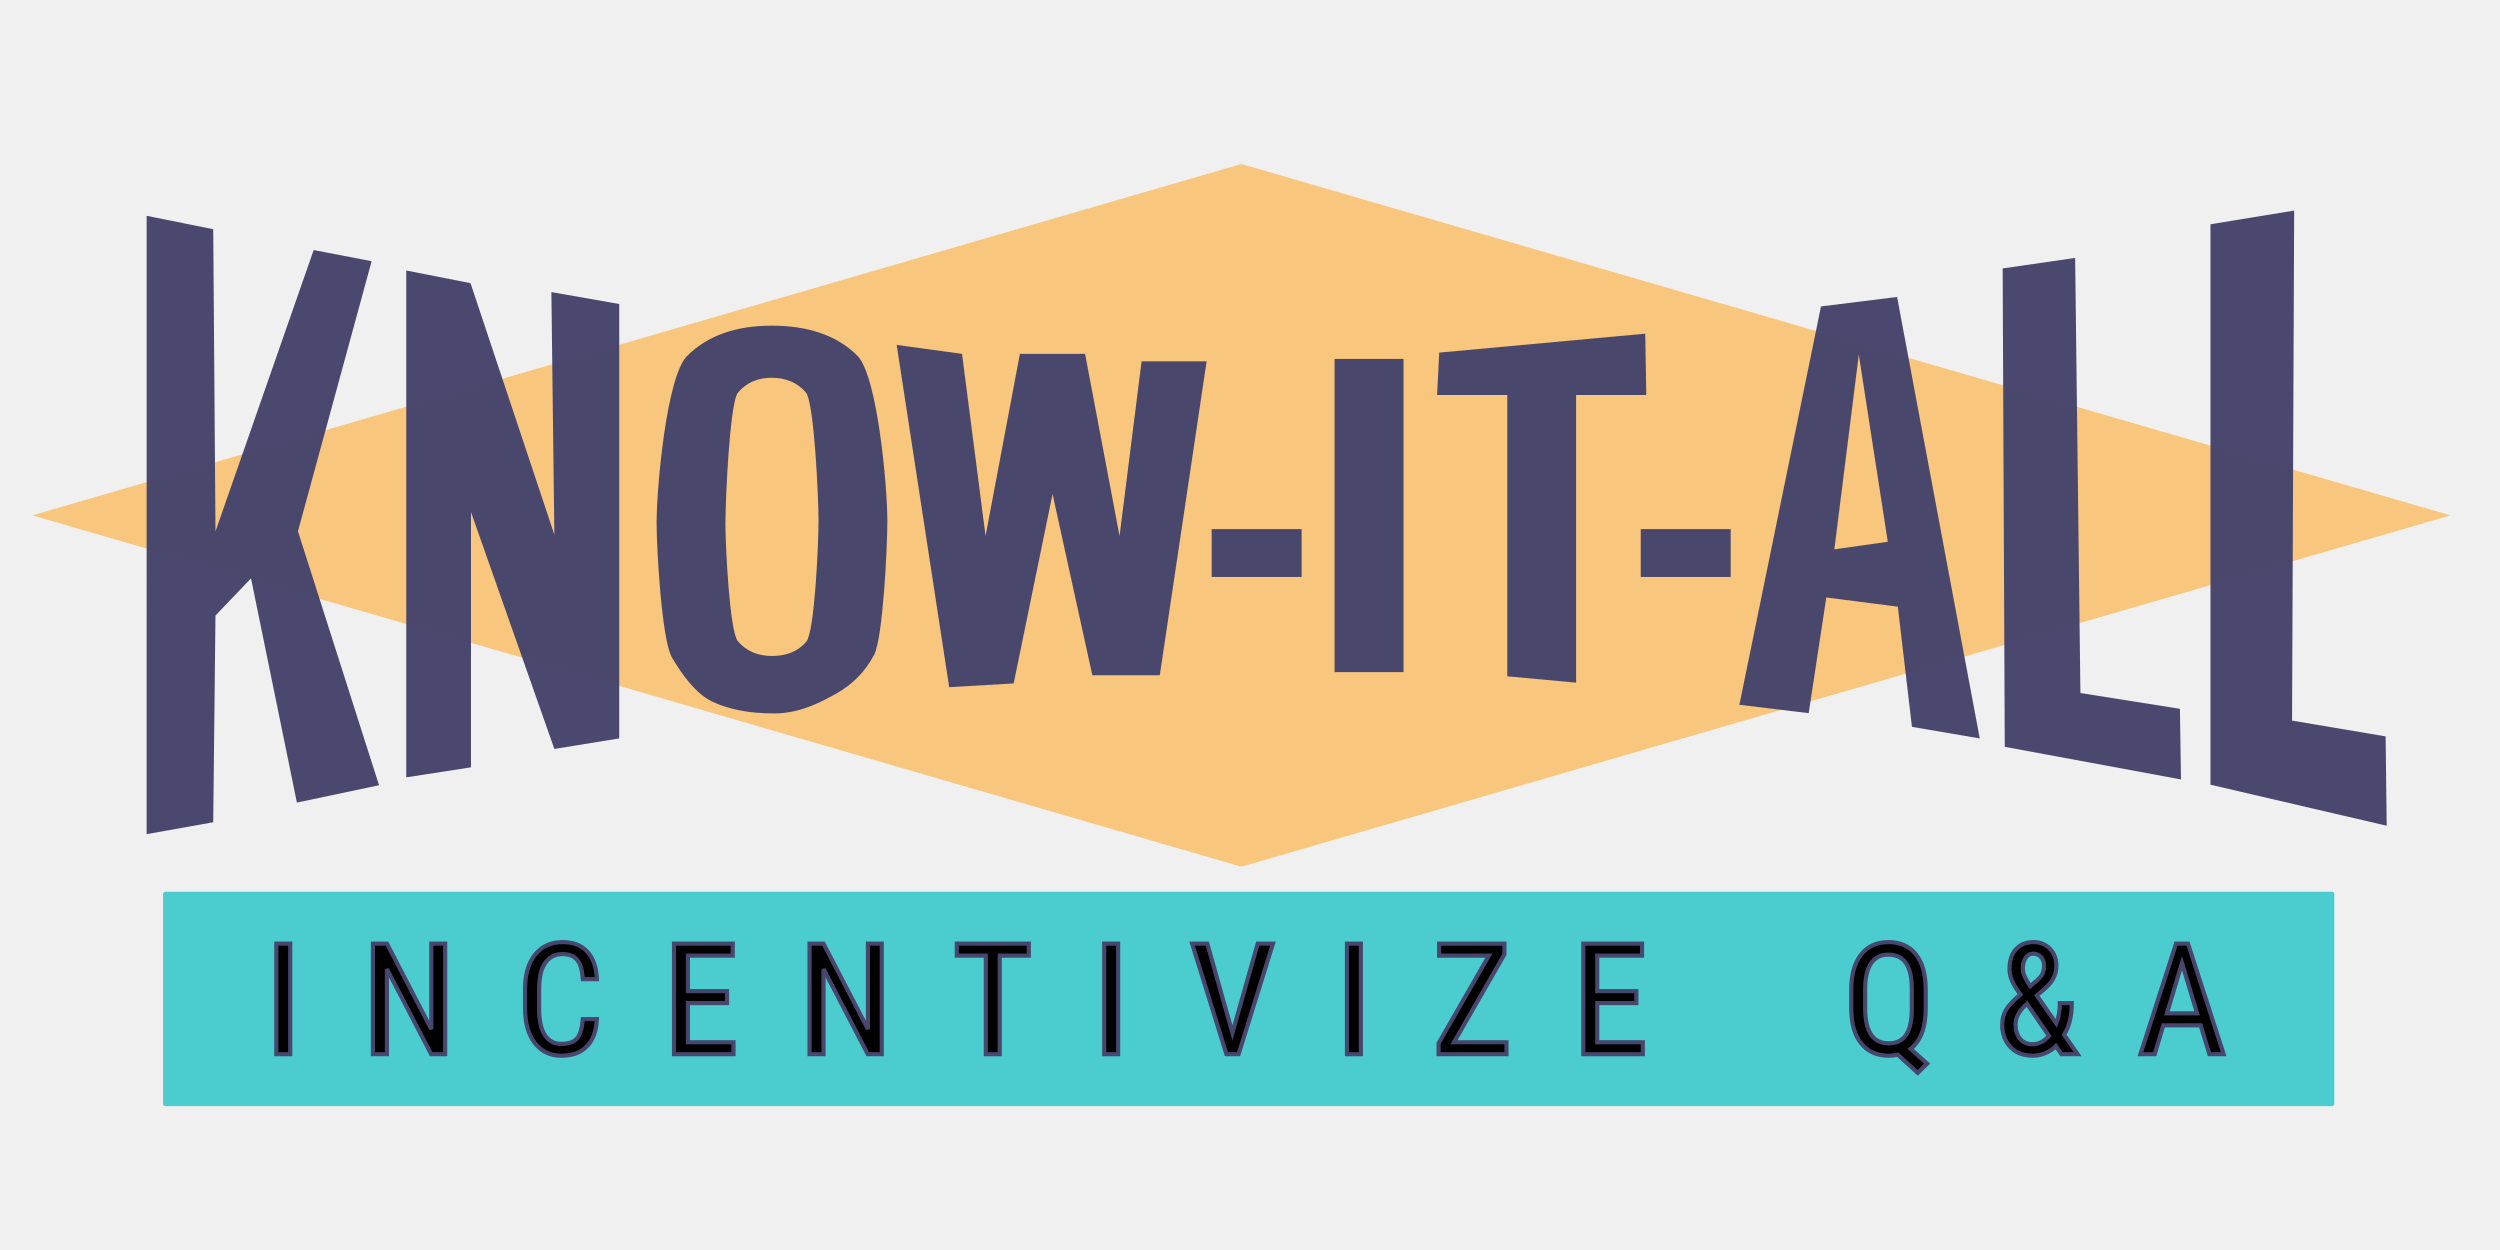
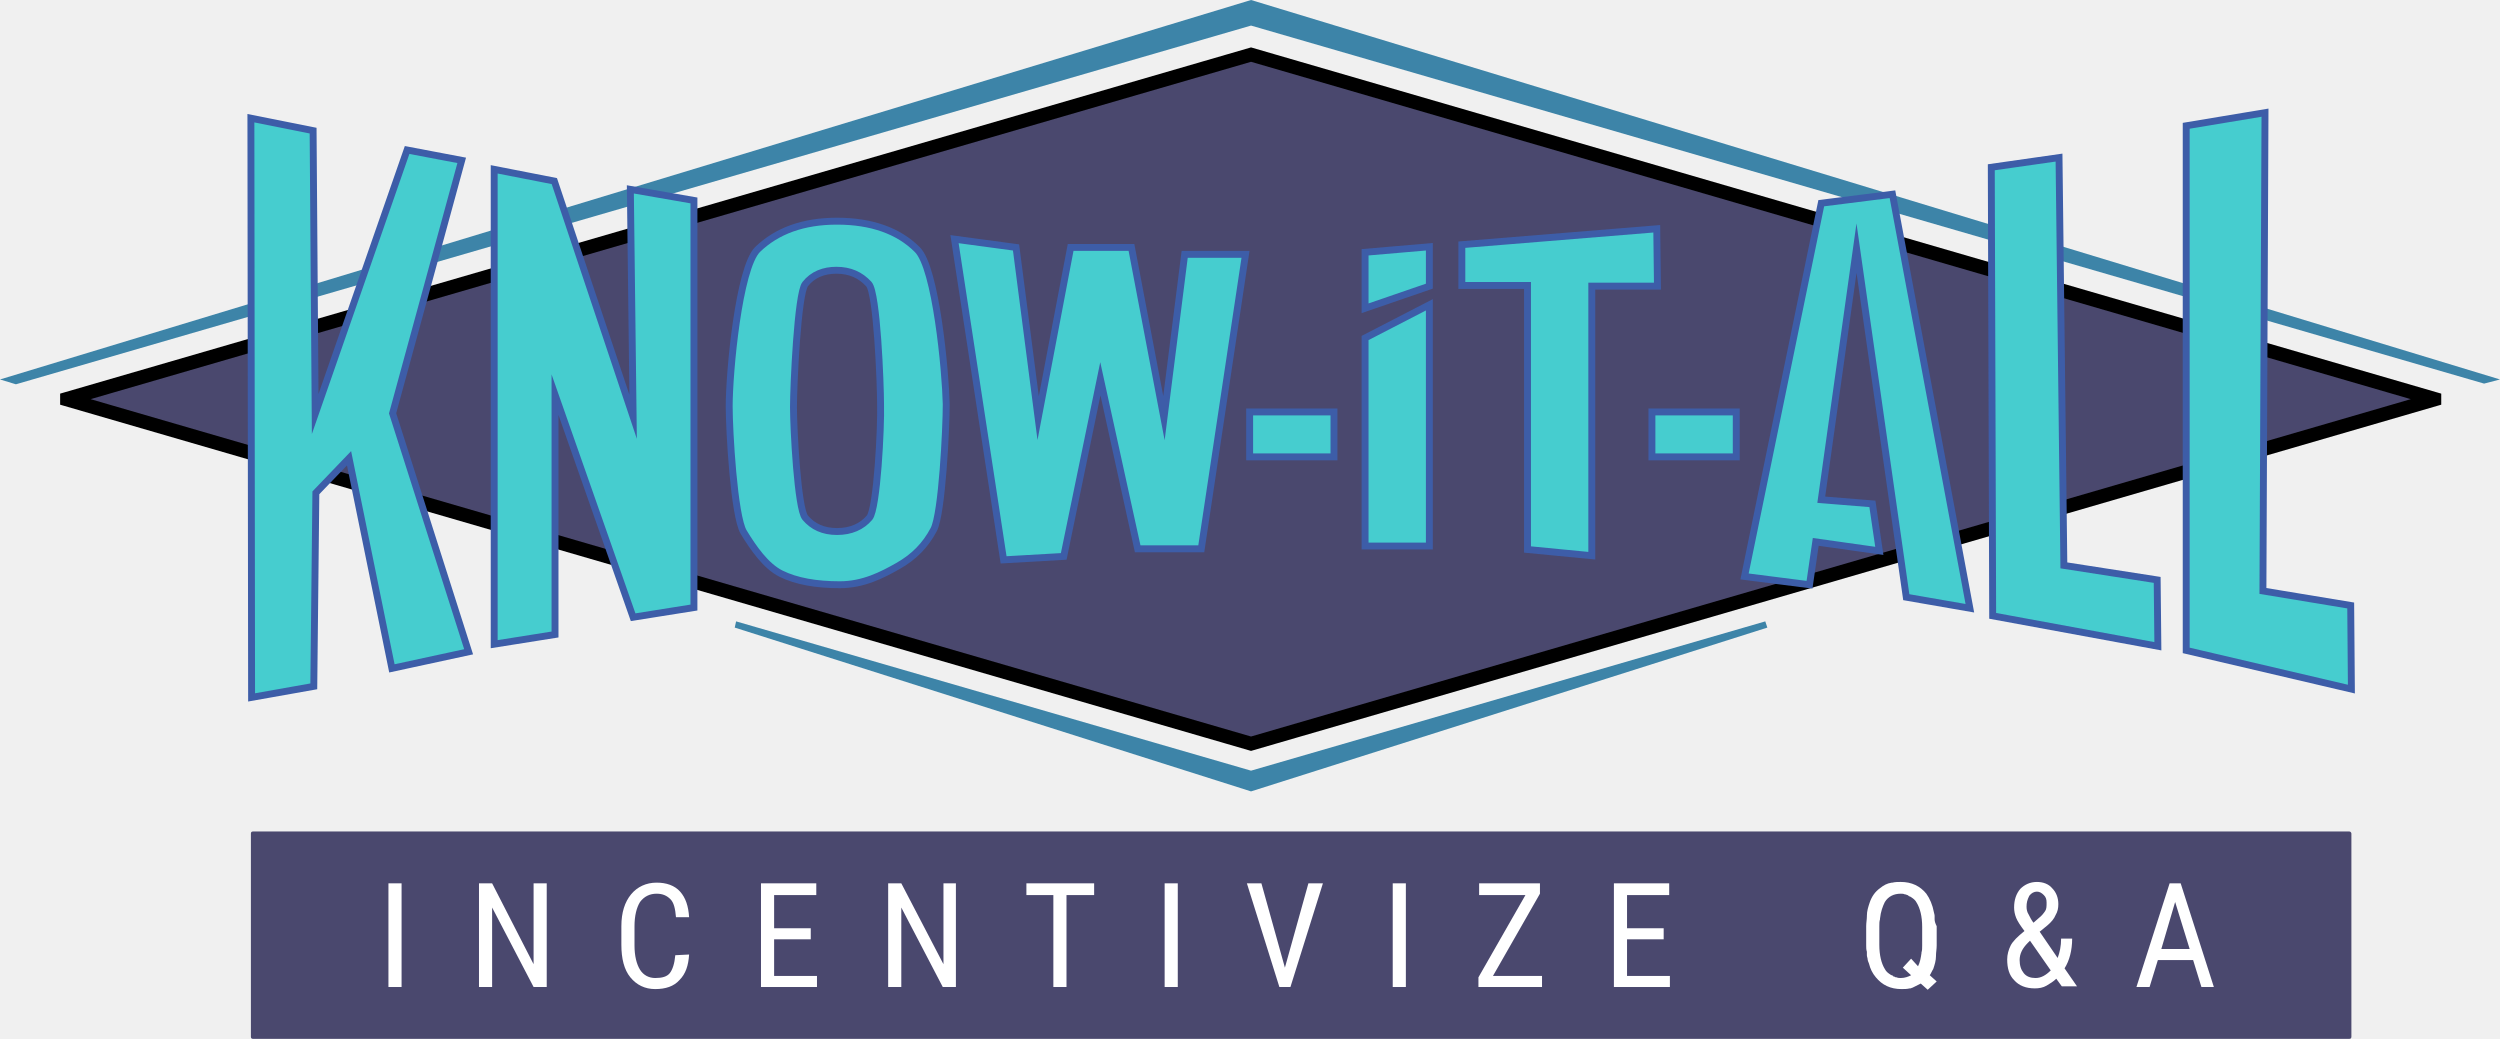
- <svg xmlns="http://www.w3.org/2000/svg" id="svg2353" version="1.1" viewBox="0 0 79.375 39.688" height="150" width="300">
-   <defs id="defs2347">
-     <filter id="filter4657-5" style="color-interpolation-filters:sRGB">
-       <feFlood id="feFlood4647-6" result="flood" flood-color="rgb(0,0,0)" flood-opacity="0.498" />
-       <feComposite id="feComposite4649-5" result="composite1" operator="in" in2="SourceGraphic" in="flood" />
-       <feGaussianBlur id="feGaussianBlur4651-42" result="blur" stdDeviation="3" in="composite1" />
-       <feOffset id="feOffset4653-2" result="offset" dy="6" dx="6" />
-       <feComposite id="feComposite4655-1" result="composite2" operator="over" in2="offset" in="SourceGraphic" />
-     </filter>
-   </defs>
-   <g transform="translate(0,-257.3125)" id="layer1">
-     <rect transform="matrix(0.9602726,0.2790635,-0.9602726,0.2790635,0,0)" ry="0.037" y="449.837" x="490.88" height="39.974" width="39.974" id="rect6070-1-72" style="display:inline;opacity:1;fill:#fabc60;fill-opacity:0.804;fill-rule:nonzero;stroke:none;stroke-width:1.419;stroke-linecap:butt;stroke-linejoin:round;stroke-miterlimit:4;stroke-dasharray:none;stroke-dashoffset:0;stroke-opacity:1" />
-     <g id="flowRoot3713-41" style="font-style:normal;font-weight:normal;font-size:18.667px;line-height:1.25;font-family:sans-serif;letter-spacing:0px;word-spacing:0px;display:inline;fill:#abedd8;fill-opacity:0;stroke:none;filter:url(#filter4657-5)" transform="matrix(0.2645833,0,0,0.2645833,-49.05678,218.2982)" aria-label="KNOW-IT-ALL">
-       <path id="path3916-65" style="font-style:normal;font-variant:normal;font-weight:normal;font-stretch:normal;font-size:37.333px;font-family:'Arial Black';-inkscape-font-specification:'Arial Black, Normal';font-variant-ligatures:normal;font-variant-caps:normal;font-variant-numeric:normal;font-feature-settings:normal;text-align:center;writing-mode:lr-tb;text-anchor:middle;fill:#abedd8;fill-opacity:0" d="m 201.008,200.067 7.99,1.607 0.268,36.264 11.784,-33.764 6.956,1.339 -8.842,32.406 9.73,30.477 -9.856,2.083 -5.507,-26.91 -4.266,4.466 -0.268,24.803 -7.99,1.429 z" />
-       <path id="path3918-7" style="font-style:normal;font-variant:normal;font-weight:normal;font-stretch:normal;font-size:37.333px;font-family:'Arial Black';-inkscape-font-specification:'Arial Black, Normal';font-variant-ligatures:normal;font-variant-caps:normal;font-variant-numeric:normal;font-feature-settings:normal;text-align:center;writing-mode:lr-tb;text-anchor:middle;fill:#abedd8;fill-opacity:0" d="m 232.161,206.63 7.711,1.518 10.062,30.189 -0.357,-29.117 8.141,1.429 v 52.129 l -7.784,1.263 -10.008,-28.438 V 266.25 l -7.766,1.2 z" />
-       <path id="path3920-85" style="font-style:normal;font-variant:normal;font-weight:normal;font-stretch:normal;font-size:37.333px;font-family:'Arial Black';-inkscape-font-specification:'Arial Black, Normal';font-variant-ligatures:normal;font-variant-caps:normal;font-variant-numeric:normal;font-feature-settings:normal;text-align:center;writing-mode:lr-tb;text-anchor:middle;fill:#abedd8;fill-opacity:0" d="m 262.203,236.933 c 0,-4.363 1.215,-17.609 3.646,-20.039 2.431,-2.431 5.815,-3.646 10.154,-3.646 4.448,0 7.875,1.197 10.281,3.591 2.406,2.382 3.609,15.573 3.609,19.875 0,3.123 -0.529,14.021 -1.586,16.026 -1.045,1.993 -2.564,3.549 -4.557,4.667 -1.981,1.106 -4.454,2.373 -7.419,2.373 -3.014,0 -5.511,-0.48 -7.492,-1.44 -1.969,-0.96 -3.567,-3.193 -4.794,-5.272 -1.227,-2.078 -1.841,-13.013 -1.841,-16.136 z m 8.258,0.036 c 0,2.698 0.498,12.97 1.495,14.149 1.009,1.179 2.376,1.768 4.102,1.768 1.774,0 3.148,-0.577 4.12,-1.732 0.972,-1.155 1.458,-11.56 1.458,-14.55 0,-2.516 -0.51,-14.2 -1.531,-15.354 -1.009,-1.167 -2.382,-1.75 -4.12,-1.75 -1.665,0 -3.002,0.589 -4.01,1.768 -1.009,1.179 -1.513,12.978 -1.513,15.701 z" />
-       <path id="path3922-9" style="font-style:normal;font-variant:normal;font-weight:normal;font-stretch:normal;font-size:37.333px;font-family:'Arial Black';-inkscape-font-specification:'Arial Black, Normal';font-variant-ligatures:normal;font-variant-caps:normal;font-variant-numeric:normal;font-feature-settings:normal;text-align:center;writing-mode:lr-tb;text-anchor:middle;fill:#abedd8;fill-opacity:0" d="m 291.014,215.561 7.839,1.071 2.826,21.851 4.12,-21.851 h 7.82 l 4.138,21.851 2.647,-20.958 h 7.802 l -5.62,37.675 h -8.094 l -4.774,-21.749 -4.667,22.731 -7.737,0.446 z" />
-       <path id="path3924-27" style="font-style:normal;font-variant:normal;font-weight:normal;font-stretch:normal;font-size:37.333px;font-family:'Arial Black';-inkscape-font-specification:'Arial Black, Normal';font-variant-ligatures:normal;font-variant-caps:normal;font-variant-numeric:normal;font-feature-settings:normal;text-align:center;writing-mode:lr-tb;text-anchor:middle;fill:#abedd8;fill-opacity:0" d="m 328.812,237.662 h 10.792 v 5.742 H 328.812 Z" />
-       <path id="path3926-3" style="font-style:normal;font-variant:normal;font-weight:normal;font-stretch:normal;font-size:37.333px;font-family:'Arial Black';-inkscape-font-specification:'Arial Black, Normal';font-variant-ligatures:normal;font-variant-caps:normal;font-variant-numeric:normal;font-feature-settings:normal;text-align:center;writing-mode:lr-tb;text-anchor:middle;fill:#abedd8;fill-opacity:0" d="m 343.56,217.24 h 8.276 v 37.583 h -8.276 z" />
-       <path id="path3928-6" style="font-style:normal;font-variant:normal;font-weight:normal;font-stretch:normal;font-size:37.333px;font-family:'Arial Black';-inkscape-font-specification:'Arial Black, Normal';font-variant-ligatures:normal;font-variant-caps:normal;font-variant-numeric:normal;font-feature-settings:normal;text-align:center;writing-mode:lr-tb;text-anchor:middle;fill:#abedd8;fill-opacity:0" d="m 356.117,216.482 24.723,-2.273 0.126,7.357 h -8.422 v 34.52 l -8.258,-0.758 v -33.762 h -8.422 z" />
-       <path id="path3930-4" style="font-style:normal;font-variant:normal;font-weight:normal;font-stretch:normal;font-size:37.333px;font-family:'Arial Black';-inkscape-font-specification:'Arial Black, Normal';font-variant-ligatures:normal;font-variant-caps:normal;font-variant-numeric:normal;font-feature-settings:normal;text-align:center;writing-mode:lr-tb;text-anchor:middle;fill:#abedd8;fill-opacity:0" d="m 380.301,237.662 h 10.792 v 5.742 h -10.792 z" />
-       <path id="path3932-79" style="font-style:normal;font-variant:normal;font-weight:normal;font-stretch:normal;font-size:37.333px;font-family:'Arial Black';-inkscape-font-specification:'Arial Black, Normal';font-variant-ligatures:normal;font-variant-caps:normal;font-variant-numeric:normal;font-feature-settings:normal;text-align:center;writing-mode:lr-tb;text-anchor:middle;fill:#abedd8;fill-opacity:0" d="m 411.154,246.971 -8.585,-1.106 -2.115,13.885 -8.314,-1.01 9.792,-47.801 9.131,-1.136 9.918,52.978 -8.136,-1.389 z m -1.207,-7.788 -3.478,-22.453 -2.935,23.357 z" />
-       <path id="path3934-72" style="font-style:normal;font-variant:normal;font-weight:normal;font-stretch:normal;font-size:37.333px;font-family:'Arial Black';-inkscape-font-specification:'Arial Black, Normal';font-variant-ligatures:normal;font-variant-caps:normal;font-variant-numeric:normal;font-feature-settings:normal;text-align:center;writing-mode:lr-tb;text-anchor:middle;fill:#abedd8;fill-opacity:0" d="m 423.732,206.38 8.698,-1.263 0.631,52.216 11.943,1.894 0.126,8.475 -21.146,-3.914 z" />
-       <path id="path3936-21" style="font-style:normal;font-variant:normal;font-weight:normal;font-stretch:normal;font-size:37.333px;font-family:'Arial Black';-inkscape-font-specification:'Arial Black, Normal';font-variant-ligatures:normal;font-variant-caps:normal;font-variant-numeric:normal;font-feature-settings:normal;text-align:center;writing-mode:lr-tb;text-anchor:middle;fill:#abedd8;fill-opacity:0" d="m 448.669,201.077 10.044,-1.641 -0.253,61.206 11.229,1.894 0.126,10.722 -21.146,-4.924 z" />
-     </g>
-     <g id="flowRoot3713-90-2-6-6" style="font-style:normal;font-weight:normal;font-size:18.667px;line-height:1.25;font-family:sans-serif;letter-spacing:0px;word-spacing:0px;display:inline;fill:#48466d;fill-opacity:0.986;stroke:none;stroke-width:0.5;stroke-miterlimit:4;stroke-dasharray:none;stroke-opacity:1" transform="matrix(0.2645833,0,0,0.2645833,-48.52761,211.2306)" aria-label="KNOW-IT-ALL">
-       <path id="path3916-0-5-8-3" style="font-style:normal;font-variant:normal;font-weight:normal;font-stretch:normal;font-size:37.333px;font-family:'Arial Black';-inkscape-font-specification:'Arial Black, Normal';font-variant-ligatures:normal;font-variant-caps:normal;font-variant-numeric:normal;font-feature-settings:normal;text-align:center;writing-mode:lr-tb;text-anchor:middle;fill:#48466d;fill-opacity:0.986;stroke:none;stroke-width:0.5;stroke-miterlimit:4;stroke-dasharray:none;stroke-opacity:1" d="m 201.008,200.067 7.99,1.607 0.268,36.264 11.784,-33.764 6.956,1.339 -8.842,32.406 9.73,30.477 -9.856,2.083 -5.507,-26.91 -4.266,4.466 -0.268,24.803 -7.99,1.429 z" />
-       <path id="path3918-22-91-5-0" style="font-style:normal;font-variant:normal;font-weight:normal;font-stretch:normal;font-size:37.333px;font-family:'Arial Black';-inkscape-font-specification:'Arial Black, Normal';font-variant-ligatures:normal;font-variant-caps:normal;font-variant-numeric:normal;font-feature-settings:normal;text-align:center;writing-mode:lr-tb;text-anchor:middle;fill:#48466d;fill-opacity:0.986;stroke:none;stroke-width:0.5;stroke-miterlimit:4;stroke-dasharray:none;stroke-opacity:1" d="m 232.161,206.63 7.711,1.518 10.062,30.189 -0.357,-29.117 8.141,1.429 v 52.129 l -7.784,1.263 -10.008,-28.438 V 266.25 l -7.766,1.2 z" />
-       <path id="path3920-69-7-2-2" style="font-style:normal;font-variant:normal;font-weight:normal;font-stretch:normal;font-size:37.333px;font-family:'Arial Black';-inkscape-font-specification:'Arial Black, Normal';font-variant-ligatures:normal;font-variant-caps:normal;font-variant-numeric:normal;font-feature-settings:normal;text-align:center;writing-mode:lr-tb;text-anchor:middle;fill:#48466d;fill-opacity:0.986;stroke:none;stroke-width:0.5;stroke-miterlimit:4;stroke-dasharray:none;stroke-opacity:1" d="m 262.203,236.933 c 0,-4.363 1.215,-17.609 3.646,-20.039 2.431,-2.431 5.815,-3.646 10.154,-3.646 4.448,0 7.875,1.197 10.281,3.591 2.406,2.382 3.609,15.573 3.609,19.875 0,3.123 -0.529,14.021 -1.586,16.026 -1.045,1.993 -2.564,3.549 -4.557,4.667 -1.981,1.106 -4.454,2.373 -7.419,2.373 -3.014,0 -5.511,-0.48 -7.492,-1.44 -1.969,-0.96 -3.567,-3.193 -4.794,-5.272 -1.227,-2.078 -1.841,-13.013 -1.841,-16.136 z m 8.258,0.036 c 0,2.698 0.498,12.97 1.495,14.149 1.009,1.179 2.376,1.768 4.102,1.768 1.774,0 3.148,-0.577 4.12,-1.732 0.972,-1.155 1.458,-11.56 1.458,-14.55 0,-2.516 -0.51,-14.2 -1.531,-15.354 -1.009,-1.167 -2.382,-1.75 -4.12,-1.75 -1.665,0 -3.002,0.589 -4.01,1.768 -1.009,1.179 -1.513,12.978 -1.513,15.701 z" />
-       <path id="path3922-0-7-8-1" style="font-style:normal;font-variant:normal;font-weight:normal;font-stretch:normal;font-size:37.333px;font-family:'Arial Black';-inkscape-font-specification:'Arial Black, Normal';font-variant-ligatures:normal;font-variant-caps:normal;font-variant-numeric:normal;font-feature-settings:normal;text-align:center;writing-mode:lr-tb;text-anchor:middle;fill:#48466d;fill-opacity:0.986;stroke:none;stroke-width:0.5;stroke-miterlimit:4;stroke-dasharray:none;stroke-opacity:1" d="m 291.014,215.561 7.839,1.071 2.826,21.851 4.12,-21.851 h 7.82 l 4.138,21.851 2.647,-20.958 h 7.802 l -5.62,37.675 h -8.094 l -4.774,-21.749 -4.667,22.731 -7.737,0.446 z" />
-       <path id="path3924-3-41-3-5" style="font-style:normal;font-variant:normal;font-weight:normal;font-stretch:normal;font-size:37.333px;font-family:'Arial Black';-inkscape-font-specification:'Arial Black, Normal';font-variant-ligatures:normal;font-variant-caps:normal;font-variant-numeric:normal;font-feature-settings:normal;text-align:center;writing-mode:lr-tb;text-anchor:middle;fill:#48466d;fill-opacity:0.986;stroke:none;stroke-width:0.5;stroke-miterlimit:4;stroke-dasharray:none;stroke-opacity:1" d="m 328.812,237.662 h 10.792 v 5.742 H 328.812 Z" />
-       <path id="path3926-55-1-6-6" style="font-style:normal;font-variant:normal;font-weight:normal;font-stretch:normal;font-size:37.333px;font-family:'Arial Black';-inkscape-font-specification:'Arial Black, Normal';font-variant-ligatures:normal;font-variant-caps:normal;font-variant-numeric:normal;font-feature-settings:normal;text-align:center;writing-mode:lr-tb;text-anchor:middle;fill:#48466d;fill-opacity:0.986;stroke:none;stroke-width:0.5;stroke-miterlimit:4;stroke-dasharray:none;stroke-opacity:1" d="m 343.56,217.24 h 8.276 v 37.583 h -8.276 z" />
-       <path id="path3928-8-9-7-5" style="font-style:normal;font-variant:normal;font-weight:normal;font-stretch:normal;font-size:37.333px;font-family:'Arial Black';-inkscape-font-specification:'Arial Black, Normal';font-variant-ligatures:normal;font-variant-caps:normal;font-variant-numeric:normal;font-feature-settings:normal;text-align:center;writing-mode:lr-tb;text-anchor:middle;fill:#48466d;fill-opacity:0.986;stroke:none;stroke-width:0.5;stroke-miterlimit:4;stroke-dasharray:none;stroke-opacity:1" d="m 356.117,216.482 24.723,-2.273 0.126,7.357 h -8.422 v 34.52 l -8.258,-0.758 v -33.762 h -8.422 z" />
-       <path id="path3930-71-1-8-0" style="font-style:normal;font-variant:normal;font-weight:normal;font-stretch:normal;font-size:37.333px;font-family:'Arial Black';-inkscape-font-specification:'Arial Black, Normal';font-variant-ligatures:normal;font-variant-caps:normal;font-variant-numeric:normal;font-feature-settings:normal;text-align:center;writing-mode:lr-tb;text-anchor:middle;fill:#48466d;fill-opacity:0.986;stroke:none;stroke-width:0.5;stroke-miterlimit:4;stroke-dasharray:none;stroke-opacity:1" d="m 380.301,237.662 h 10.792 v 5.742 h -10.792 z" />
-       <path id="path3932-7-38-7-0" style="font-style:normal;font-variant:normal;font-weight:normal;font-stretch:normal;font-size:37.333px;font-family:'Arial Black';-inkscape-font-specification:'Arial Black, Normal';font-variant-ligatures:normal;font-variant-caps:normal;font-variant-numeric:normal;font-feature-settings:normal;text-align:center;writing-mode:lr-tb;text-anchor:middle;fill:#48466d;fill-opacity:0.986;stroke:none;stroke-width:0.5;stroke-miterlimit:4;stroke-dasharray:none;stroke-opacity:1" d="m 411.154,246.971 -8.585,-1.106 -2.115,13.885 -8.314,-1.01 9.792,-47.801 9.131,-1.136 9.918,52.978 -8.136,-1.389 z m -1.207,-7.788 -3.478,-22.453 -2.935,23.357 z" />
-       <path id="path3934-0-7-2-3" style="font-style:normal;font-variant:normal;font-weight:normal;font-stretch:normal;font-size:37.333px;font-family:'Arial Black';-inkscape-font-specification:'Arial Black, Normal';font-variant-ligatures:normal;font-variant-caps:normal;font-variant-numeric:normal;font-feature-settings:normal;text-align:center;writing-mode:lr-tb;text-anchor:middle;fill:#48466d;fill-opacity:0.986;stroke:none;stroke-width:0.5;stroke-miterlimit:4;stroke-dasharray:none;stroke-opacity:1" d="m 423.732,206.38 8.698,-1.263 0.631,52.216 11.943,1.894 0.126,8.475 -21.146,-3.914 z" />
-       <path id="path3936-60-4-6-4" style="font-style:normal;font-variant:normal;font-weight:normal;font-stretch:normal;font-size:37.333px;font-family:'Arial Black';-inkscape-font-specification:'Arial Black, Normal';font-variant-ligatures:normal;font-variant-caps:normal;font-variant-numeric:normal;font-feature-settings:normal;text-align:center;writing-mode:lr-tb;text-anchor:middle;fill:#48466d;fill-opacity:0.986;stroke:none;stroke-width:0.5;stroke-miterlimit:4;stroke-dasharray:none;stroke-opacity:1" d="m 448.669,201.077 10.044,-1.641 -0.253,61.206 11.229,1.894 0.126,10.722 -21.146,-4.924 z" />
-     </g>
-     <rect ry="0.072" y="285.625" x="5.177" height="6.807" width="68.937" id="rect2993" style="opacity:1;fill:#46cdcf;fill-opacity:0.961;fill-rule:nonzero;stroke:none;stroke-width:0.134;stroke-linecap:butt;stroke-linejoin:round;stroke-miterlimit:4;stroke-dasharray:none;stroke-dashoffset:0;stroke-opacity:1" />
-     <g id="flowRoot1566-5" style="font-style:normal;font-weight:normal;font-size:18.667px;line-height:1.25;font-family:sans-serif;letter-spacing:0px;word-spacing:0px;display:inline;fill:#000000;fill-opacity:1;stroke:#48466c;stroke-width:0.5;stroke-miterlimit:4;stroke-dasharray:none;stroke-opacity:0.988" transform="matrix(0.2645833,0,0,0.2645833,3.838872,87.21217)" aria-label="INCENTIVIZE Q&amp;A">
-       <path id="path3035" style="font-style:normal;font-variant:normal;font-weight:normal;font-stretch:normal;font-family:'Roboto Condensed';-inkscape-font-specification:'Roboto Condensed, ';letter-spacing:7px;word-spacing:5px;stroke:#48466c;stroke-width:0.5;stroke-miterlimit:4;stroke-dasharray:none;stroke-opacity:0.988" d="m 20.316,769.405 h -1.668 v -13.271 h 1.668 z" />
-       <path id="path3037" style="font-style:normal;font-variant:normal;font-weight:normal;font-stretch:normal;font-family:'Roboto Condensed';-inkscape-font-specification:'Roboto Condensed, ';letter-spacing:7px;word-spacing:5px;stroke:#48466c;stroke-width:0.5;stroke-miterlimit:4;stroke-dasharray:none;stroke-opacity:0.988" d="M 38.91,769.405 H 37.233 L 31.919,759.178 v 10.227 h -1.677 v -13.271 h 1.677 l 5.332,10.272 v -10.272 h 1.659 z" />
-       <path id="path3039" style="font-style:normal;font-variant:normal;font-weight:normal;font-stretch:normal;font-family:'Roboto Condensed';-inkscape-font-specification:'Roboto Condensed, ';letter-spacing:7px;word-spacing:5px;stroke:#48466c;stroke-width:0.5;stroke-miterlimit:4;stroke-dasharray:none;stroke-opacity:0.988" d="m 57.121,765.194 q -0.109,2.133 -1.203,3.263 -1.085,1.13 -3.072,1.13 -1.996,0 -3.172,-1.513 -1.176,-1.522 -1.176,-4.12 v -2.406 q 0,-2.589 1.203,-4.092 1.212,-1.504 3.299,-1.504 1.923,0 2.971,1.158 1.057,1.148 1.148,3.29 h -1.686 q -0.109,-1.622 -0.684,-2.315 -0.574,-0.693 -1.75,-0.693 -1.358,0 -2.087,1.066 -0.729,1.057 -0.729,3.108 v 2.434 q 0,2.014 0.674,3.09 0.684,1.076 1.987,1.076 1.303,0 1.878,-0.647 0.574,-0.647 0.711,-2.324 z" />
-       <path id="path3041" style="font-style:normal;font-variant:normal;font-weight:normal;font-stretch:normal;font-family:'Roboto Condensed';-inkscape-font-specification:'Roboto Condensed, ';letter-spacing:7px;word-spacing:5px;stroke:#48466c;stroke-width:0.5;stroke-miterlimit:4;stroke-dasharray:none;stroke-opacity:0.988" d="m 72.734,763.27 h -4.694 v 4.703 h 5.469 v 1.431 h -7.137 v -13.271 h 7.046 v 1.44 h -5.378 v 4.266 h 4.694 z" />
-       <path id="path3043" style="font-style:normal;font-variant:normal;font-weight:normal;font-stretch:normal;font-family:'Roboto Condensed';-inkscape-font-specification:'Roboto Condensed, ';letter-spacing:7px;word-spacing:5px;stroke:#48466c;stroke-width:0.5;stroke-miterlimit:4;stroke-dasharray:none;stroke-opacity:0.988" d="m 91.301,769.405 h -1.677 l -5.314,-10.227 v 10.227 H 82.633 v -13.271 h 1.677 l 5.332,10.272 v -10.272 h 1.659 z" />
-       <path id="path3045" style="font-style:normal;font-variant:normal;font-weight:normal;font-stretch:normal;font-family:'Roboto Condensed';-inkscape-font-specification:'Roboto Condensed, ';letter-spacing:7px;word-spacing:5px;stroke:#48466c;stroke-width:0.5;stroke-miterlimit:4;stroke-dasharray:none;stroke-opacity:0.988" d="m 108.947,757.574 h -3.491 v 11.831 h -1.668 v -11.831 h -3.482 v -1.44 h 8.641 z" />
-       <path id="path3047" style="font-style:normal;font-variant:normal;font-weight:normal;font-stretch:normal;font-family:'Roboto Condensed';-inkscape-font-specification:'Roboto Condensed, ';letter-spacing:7px;word-spacing:5px;stroke:#48466c;stroke-width:0.5;stroke-miterlimit:4;stroke-dasharray:none;stroke-opacity:0.988" d="m 119.665,769.405 h -1.668 v -13.271 h 1.668 z" />
-       <path id="path3049" style="font-style:normal;font-variant:normal;font-weight:normal;font-stretch:normal;font-family:'Roboto Condensed';-inkscape-font-specification:'Roboto Condensed, ';letter-spacing:7px;word-spacing:5px;stroke:#48466c;stroke-width:0.5;stroke-miterlimit:4;stroke-dasharray:none;stroke-opacity:0.988" d="m 133.383,766.843 3.035,-10.71 H 138.25 l -4.129,13.271 h -1.458 l -4.12,-13.271 h 1.823 z" />
-       <path id="path3051" style="font-style:normal;font-variant:normal;font-weight:normal;font-stretch:normal;font-family:'Roboto Condensed';-inkscape-font-specification:'Roboto Condensed, ';letter-spacing:7px;word-spacing:5px;stroke:#48466c;stroke-width:0.5;stroke-miterlimit:4;stroke-dasharray:none;stroke-opacity:0.988" d="m 148.796,769.405 h -1.668 v -13.271 h 1.668 z" />
-       <path id="path3053" style="font-style:normal;font-variant:normal;font-weight:normal;font-stretch:normal;font-family:'Roboto Condensed';-inkscape-font-specification:'Roboto Condensed, ';letter-spacing:7px;word-spacing:5px;stroke:#48466c;stroke-width:0.5;stroke-miterlimit:4;stroke-dasharray:none;stroke-opacity:0.988" d="m 159.97,767.974 h 6.298 v 1.431 h -8.148 v -1.312 l 6.043,-10.518 h -5.979 v -1.44 h 7.839 v 1.285 z" />
-       <path id="path3055" style="font-style:normal;font-variant:normal;font-weight:normal;font-stretch:normal;font-family:'Roboto Condensed';-inkscape-font-specification:'Roboto Condensed, ';letter-spacing:7px;word-spacing:5px;stroke:#48466c;stroke-width:0.5;stroke-miterlimit:4;stroke-dasharray:none;stroke-opacity:0.988" d="m 181.854,763.27 h -4.694 v 4.703 h 5.469 v 1.431 h -7.137 v -13.271 h 7.046 v 1.44 h -5.378 v 4.266 h 4.694 z" />
-       <path id="path3057" style="font-style:normal;font-variant:normal;font-weight:normal;font-stretch:normal;font-family:'Roboto Condensed';-inkscape-font-specification:'Roboto Condensed, ';letter-spacing:7px;word-spacing:5px;stroke:#48466c;stroke-width:0.5;stroke-miterlimit:4;stroke-dasharray:none;stroke-opacity:0.988" d="m 216.577,763.927 q 0,1.75 -0.474,2.962 -0.465,1.203 -1.331,1.878 l 1.978,1.777 -1.13,1.103 -2.388,-2.178 q -0.574,0.118 -1.112,0.118 -2.069,0 -3.263,-1.449 -1.185,-1.458 -1.212,-4.092 v -2.415 q 0,-2.68 1.176,-4.174 1.176,-1.504 3.281,-1.504 2.124,0 3.29,1.467 1.167,1.458 1.185,4.138 z m -1.668,-2.315 q 0,-2.105 -0.693,-3.126 -0.684,-1.03 -2.115,-1.03 -1.367,0 -2.078,1.039 -0.702,1.039 -0.711,3.062 v 2.37 q 0,2.042 0.702,3.108 0.711,1.066 2.105,1.066 1.385,0 2.069,-0.966 0.684,-0.966 0.72,-2.98 z" />
-       <path id="path3059" style="font-style:normal;font-variant:normal;font-weight:normal;font-stretch:normal;font-family:'Roboto Condensed';-inkscape-font-specification:'Roboto Condensed, ';letter-spacing:7px;word-spacing:5px;stroke:#48466c;stroke-width:0.5;stroke-miterlimit:4;stroke-dasharray:none;stroke-opacity:0.988" d="m 225.755,765.841 q 0,-0.939 0.447,-1.732 0.456,-0.802 1.732,-1.859 -0.747,-1.048 -1.03,-1.723 -0.273,-0.684 -0.273,-1.349 0,-1.522 0.775,-2.37 0.784,-0.857 2.096,-0.857 1.203,0 1.978,0.802 0.775,0.802 0.775,2.005 0,0.784 -0.31,1.449 -0.31,0.665 -1.094,1.349 l -0.939,0.802 2.333,3.363 q 0.428,-1.085 0.428,-2.443 h 1.44 q 0,2.297 -0.93,3.792 l 1.622,2.333 h -1.932 l -0.674,-0.975 q -0.52,0.538 -1.258,0.848 -0.738,0.31 -1.531,0.31 -1.668,0 -2.661,-1.039 -0.993,-1.039 -0.993,-2.707 z m 3.655,2.37 q 1.066,0 1.96,-1.003 l -2.634,-3.837 -0.273,0.228 q -1.103,1.048 -1.103,2.242 0,1.057 0.547,1.714 0.547,0.656 1.504,0.656 z m -1.176,-9.087 q 0,0.492 0.246,1.012 0.246,0.52 0.638,1.103 l 0.702,-0.602 q 0.556,-0.447 0.757,-0.857 0.201,-0.419 0.201,-1.021 0,-0.602 -0.365,-1.012 -0.365,-0.41 -0.921,-0.41 -0.592,0 -0.93,0.51 -0.328,0.51 -0.328,1.276 z" />
-       <path id="path3061" style="font-style:normal;font-variant:normal;font-weight:normal;font-stretch:normal;font-family:'Roboto Condensed';-inkscape-font-specification:'Roboto Condensed, ';letter-spacing:7px;word-spacing:5px;stroke:#48466c;stroke-width:0.5;stroke-miterlimit:4;stroke-dasharray:none;stroke-opacity:0.988" d="m 249.572,765.941 h -4.484 l -1.03,3.464 h -1.714 l 4.275,-13.271 h 1.431 l 4.284,13.271 h -1.714 z m -4.047,-1.44 h 3.618 l -1.814,-6.034 z" />
+ <svg xmlns="http://www.w3.org/2000/svg" version="1.1" id="Layer_1" x="0px" y="0px" viewBox="0 0 361.7 150.3" xml:space="preserve" width="361.7" height="150.3">
+   <defs id="defs172" />
+   <style type="text/css" id="style120">
+ 	.st0{fill:#3D84A8;}
+ 	.st1{fill:#48466D;fill-opacity:0.986;}
+ 	.st2{fill:#46CDCF;}
+ </style>
+   <polygon id="XMLID_85_" class="st0" points="242.8,278.4 421.5,226.5 599.9,278.3 602.2,277.7 421.5,222.8 240.5,277.7 " style="fill:#3d84a8" transform="translate(-240.5,-222.8)" />
+   <path id="rect6070-1-72_2_" class="st1" d="M 181,7.9 9.7,57.7 c 0,0.1 0,0 0,0.1 L 181,107.6 352.2,57.8 c 0,-0.1 0,0 0,-0.1 z" style="fill:#48466d;fill-opacity:0.986;stroke:#000000;stroke-width:2;stroke-miterlimit:4;stroke-dasharray:none;stroke-opacity:1" />
+   <path id="path3916-0-5-8-3_2_" class="st2" d="m 36.3,17.1 9,1.8 0.3,41 13.3,-38.2 7.9,1.5 -10,36.6 11,34.5 -11.1,2.4 -6.2,-30.4 -4.8,5 -0.3,28 -9,1.6 z" style="fill:#46cdcf;stroke:#3d5da8;stroke-width:1;stroke-linecap:butt;stroke-linejoin:miter;stroke-miterlimit:10;stroke-dasharray:none;stroke-opacity:1;paint-order:markers fill stroke" />
+   <path id="path3918-22-91-5-0_2_" class="st2" d="m 71.5,24.5 8.7,1.7 11.4,34.1 -0.4,-32.9 9.2,1.6 V 87.9 L 91.6,89.3 80.3,57.1 v 34.7 l -8.8,1.4 z" style="fill:#46cdcf;stroke:#3d5da8;stroke-width:1;stroke-linecap:butt;stroke-linejoin:miter;stroke-miterlimit:10;stroke-dasharray:none;stroke-opacity:1;paint-order:markers fill stroke" />
+   <path id="XMLID_81_" class="st2" d="M 132.7,36.1 C 130,33.4 126.1,32 121.1,32 c -4.9,0 -8.7,1.4 -11.5,4.1 -2.7,2.7 -4.1,17.7 -4.1,22.7 0,3.5 0.7,15.9 2.1,18.2 1.4,2.3 3.2,4.9 5.4,6 2.2,1.1 5.1,1.6 8.5,1.6 3.4,0 6.1,-1.4 8.4,-2.7 2.3,-1.3 4,-3 5.2,-5.3 1.2,-2.3 1.8,-14.6 1.8,-18.1 -0.1,-4.8 -1.5,-19.8 -4.2,-22.4 z m -6.9,38.8 c -1.1,1.3 -2.7,2 -4.7,2 -2,0 -3.5,-0.7 -4.6,-2 -1.1,-1.3 -1.7,-12.9 -1.7,-16 0,-3.1 0.6,-16.4 1.7,-17.8 1.1,-1.4 2.7,-2 4.5,-2 2,0 3.5,0.7 4.7,2 1.2,1.3 1.7,14.5 1.7,17.4 0.1,3.3 -0.5,15.1 -1.6,16.4 z" style="fill:#46cdcf;stroke:#3d5da8;stroke-width:1;stroke-linecap:butt;stroke-linejoin:miter;stroke-miterlimit:10;stroke-dasharray:none;stroke-opacity:1;paint-order:markers fill stroke" />
+   <path id="path3922-0-7-8-1_2_" class="st2" d="m 138.1,34.6 8.9,1.2 3.2,24.7 4.7,-24.7 h 8.8 l 4.7,24.7 3,-23.7 h 8.8 l -6.4,42.6 h -9.2 l -5.4,-24.6 -5.3,25.7 -8.7,0.5 z" style="fill:#46cdcf;stroke:#3d5da8;stroke-width:1;stroke-linecap:butt;stroke-linejoin:miter;stroke-miterlimit:10;stroke-dasharray:none;stroke-opacity:1;paint-order:markers fill stroke" />
+   <path id="path3924-3-41-3-5_2_" class="st2" d="M 180.8,59.6 H 193 v 6.5 h -12.2 z" style="fill:#46cdcf;stroke:#3d5da8;stroke-width:1;stroke-linecap:butt;stroke-linejoin:miter;stroke-miterlimit:10;stroke-dasharray:none;stroke-opacity:1;paint-order:markers fill stroke" />
+   <path id="path3928-8-9-7-5_2_" class="st2" d="m 211.5,35.4 28.2,-2.3 0.1,8.3 h -9.5 v 39 L 221,79.5 V 41.3 h -9.5 z" style="fill:#46cdcf;stroke:#3d5da8;stroke-width:1;stroke-linecap:butt;stroke-linejoin:miter;stroke-miterlimit:10;stroke-dasharray:none;stroke-opacity:1;paint-order:markers fill stroke" />
+   <path id="path3930-71-1-8-0_2_" class="st2" d="m 239,59.6 h 12.2 v 6.5 H 239 Z" style="fill:#46cdcf;stroke:#3d5da8;stroke-width:1;stroke-linecap:butt;stroke-linejoin:miter;stroke-miterlimit:10;stroke-dasharray:none;stroke-opacity:1;paint-order:markers fill stroke" />
+   <path id="path3934-0-7-2-3_2_" class="st2" d="m 288.1,24.2 9.8,-1.4 0.7,59 13.5,2.1 0.1,9.6 -23.9,-4.4 z" style="fill:#46cdcf;stroke:#3d5da8;stroke-width:1;stroke-linecap:butt;stroke-linejoin:miter;stroke-miterlimit:10;stroke-dasharray:none;stroke-opacity:1;paint-order:markers fill stroke" />
+   <path id="path3936-60-4-6-4_2_" class="st2" d="m 316.3,18.2 11.4,-1.9 -0.3,69.2 12.7,2.1 0.1,12.1 -23.9,-5.6 z" style="fill:#46cdcf;stroke:#3d5da8;stroke-width:1;stroke-linecap:butt;stroke-linejoin:miter;stroke-miterlimit:10;stroke-dasharray:none;stroke-opacity:1;paint-order:markers fill stroke" />
+   <path id="rect2993_2_" class="st1" d="M 339.9,120.3 H 36.6 c -0.2,0 -0.3,0.1 -0.3,0.3 V 150 c 0,0.2 0.1,0.3 0.3,0.3 h 303.3 c 0.2,0 0.3,-0.1 0.3,-0.3 v -29.4 c 0,-0.1 -0.1,-0.3 -0.3,-0.3 z" style="fill:#48466c;fill-opacity:0.988" />
+   <g id="XMLID_19_" style="fill:#ffffff;fill-opacity:1" transform="translate(-240.5,-222.8)">
+     <g id="XMLID_550_" style="fill:#ffffff;fill-opacity:1">
+       <g id="XMLID_585_" style="fill:#ffffff;fill-opacity:1">
+         <rect id="XMLID_586_" x="296.7" y="350.6" class="st0" width="1.9" height="15" style="fill:#ffffff;fill-opacity:1" />
+       </g>
+       <g id="XMLID_583_" style="fill:#ffffff;fill-opacity:1">
+         <polygon id="XMLID_584_" class="st0" points="317.7,350.6 319.6,350.6 319.6,365.6 317.7,365.6 311.7,354.1 311.7,365.6 309.8,365.6 309.8,350.6 311.7,350.6 317.7,362.3 " style="fill:#ffffff;fill-opacity:1" />
+       </g>
+       <g id="XMLID_581_" style="fill:#ffffff;fill-opacity:1">
+         <path id="XMLID_582_" class="st0" d="m 340.2,360.9 c -0.1,1.6 -0.5,2.8 -1.4,3.7 -0.8,0.9 -2,1.3 -3.5,1.3 -1.5,0 -2.7,-0.6 -3.6,-1.7 -0.9,-1.1 -1.3,-2.7 -1.3,-4.7 v -2.7 c 0,-2 0.5,-3.5 1.4,-4.6 0.9,-1.1 2.2,-1.7 3.7,-1.7 1.4,0 2.6,0.4 3.4,1.3 0.8,0.9 1.2,2.1 1.3,3.7 h -1.9 c -0.1,-1.2 -0.3,-2.1 -0.8,-2.6 -0.5,-0.5 -1.1,-0.8 -2,-0.8 -1,0 -1.8,0.4 -2.4,1.2 -0.5,0.8 -0.8,2 -0.8,3.5 v 2.8 c 0,1.5 0.3,2.7 0.8,3.5 0.5,0.8 1.3,1.2 2.2,1.2 1,0 1.7,-0.2 2.1,-0.7 0.4,-0.5 0.7,-1.4 0.8,-2.6 z" style="fill:#ffffff;fill-opacity:1" />
+       </g>
+       <g id="XMLID_579_" style="fill:#ffffff;fill-opacity:1">
+         <polygon id="XMLID_580_" class="st0" points="350.6,350.6 358.6,350.6 358.6,352.3 352.5,352.3 352.5,357.1 357.8,357.1 357.8,358.7 352.5,358.7 352.5,364 358.7,364 358.7,365.6 350.6,365.6 " style="fill:#ffffff;fill-opacity:1" />
+       </g>
+       <g id="XMLID_577_" style="fill:#ffffff;fill-opacity:1">
+         <polygon id="XMLID_578_" class="st0" points="377,350.6 378.8,350.6 378.8,365.6 376.9,365.6 370.9,354.1 370.9,365.6 369,365.6 369,350.6 370.9,350.6 377,362.3 " style="fill:#ffffff;fill-opacity:1" />
+       </g>
+       <g id="XMLID_575_" style="fill:#ffffff;fill-opacity:1">
+         <polygon id="XMLID_576_" class="st0" points="394.8,365.6 392.9,365.6 392.9,352.3 389,352.3 389,350.6 398.8,350.6 398.8,352.3 394.8,352.3 " style="fill:#ffffff;fill-opacity:1" />
+       </g>
+       <g id="XMLID_573_" style="fill:#ffffff;fill-opacity:1">
+         <rect id="XMLID_574_" x="409" y="350.6" class="st0" width="1.9" height="15" style="fill:#ffffff;fill-opacity:1" />
+       </g>
+       <g id="XMLID_571_" style="fill:#ffffff;fill-opacity:1">
+         <polygon id="XMLID_572_" class="st0" points="425.6,365.6 420.9,350.6 423,350.6 426.4,362.8 429.8,350.6 431.9,350.6 427.2,365.6 " style="fill:#ffffff;fill-opacity:1" />
+       </g>
+       <g id="XMLID_569_" style="fill:#ffffff;fill-opacity:1">
+         <rect id="XMLID_570_" x="442" y="350.6" class="st0" width="1.9" height="15" style="fill:#ffffff;fill-opacity:1" />
+       </g>
+       <g id="XMLID_567_" style="fill:#ffffff;fill-opacity:1">
+         <polygon id="XMLID_568_" class="st0" points="463.3,350.6 463.3,352.1 456.5,364 463.6,364 463.6,365.6 454.4,365.6 454.4,364.2 461.2,352.3 454.5,352.3 454.5,350.6 " style="fill:#ffffff;fill-opacity:1" />
+       </g>
+       <g id="XMLID_565_" style="fill:#ffffff;fill-opacity:1">
+         <polygon id="XMLID_566_" class="st0" points="474,350.6 482,350.6 482,352.3 475.9,352.3 475.9,357.1 481.2,357.1 481.2,358.7 475.9,358.7 475.9,364 482.1,364 482.1,365.6 474,365.6 " style="fill:#ffffff;fill-opacity:1" />
+       </g>
+       <g id="XMLID_560_" style="fill:#ffffff;fill-opacity:1">
+         <path id="XMLID_561_" class="st0" d="m 530.9,361.6 c 0,-0.7 0.2,-1.4 0.5,-2 0.3,-0.6 1,-1.3 2,-2.1 -0.6,-0.8 -1,-1.4 -1.2,-1.9 -0.2,-0.5 -0.3,-1 -0.3,-1.5 0,-1.1 0.3,-2 0.9,-2.7 0.6,-0.6 1.4,-1 2.4,-1 0.9,0 1.7,0.3 2.2,0.9 0.6,0.6 0.9,1.4 0.9,2.3 0,0.6 -0.1,1.1 -0.4,1.6 -0.2,0.5 -0.6,1 -1.2,1.5 l -1.1,0.9 2.6,3.8 c 0.3,-0.8 0.5,-1.7 0.5,-2.8 h 1.6 c 0,1.7 -0.4,3.2 -1.1,4.3 l 1.8,2.6 h -2.2 l -0.8,-1.1 c -0.4,0.4 -0.9,0.7 -1.4,1 -0.5,0.3 -1.1,0.4 -1.7,0.4 -1.3,0 -2.3,-0.4 -3,-1.2 -0.7,-0.7 -1,-1.7 -1,-3 z m 4.1,2.7 c 0.8,0 1.5,-0.4 2.2,-1.1 l -3,-4.3 -0.3,0.3 c -0.8,0.8 -1.2,1.6 -1.2,2.5 0,0.8 0.2,1.4 0.6,1.9 0.4,0.5 1,0.7 1.7,0.7 z M 533.7,354 c 0,0.4 0.1,0.8 0.3,1.1 0.2,0.4 0.4,0.8 0.7,1.2 l 0.8,-0.7 c 0.4,-0.3 0.7,-0.7 0.9,-1 0.2,-0.3 0.2,-0.7 0.2,-1.2 0,-0.5 -0.1,-0.8 -0.4,-1.1 -0.3,-0.3 -0.6,-0.5 -1,-0.5 -0.4,0 -0.8,0.2 -1.1,0.6 -0.3,0.6 -0.4,1 -0.4,1.6 z" style="fill:#ffffff;fill-opacity:1" />
+       </g>
+       <g id="XMLID_556_" style="fill:#ffffff;fill-opacity:1">
+         <path id="XMLID_557_" class="st0" d="m 557.8,361.7 h -5.1 l -1.2,3.9 h -1.9 l 4.8,-15 h 1.6 l 4.8,15 H 559 Z m -4.6,-1.6 h 4.1 l -2.1,-6.8 z" style="fill:#ffffff;fill-opacity:1" />
+       </g>
+       <g id="XMLID_551_" style="fill:#ffffff;fill-opacity:1">
+         <g id="XMLID_552_" style="fill:#ffffff;fill-opacity:1">
+           <path id="XMLID_553_" class="st0" d="m 520.4,355.8 c 0,-0.2 0,-0.3 0,-0.5 0,-0.2 -0.1,-0.4 -0.1,-0.5 -0.2,-1.1 -0.6,-2 -1.1,-2.7 -0.9,-1.1 -2.1,-1.7 -3.7,-1.7 -0.4,0 -0.8,0 -1.2,0.1 0,0 0,0 -0.1,0 v 0 c -0.7,0.1 -1.2,0.4 -1.7,0.8 v 0 c -0.7,0.5 -1.2,1.2 -1.5,2.1 -0.2,0.6 -0.4,1.2 -0.4,1.9 0,0 0,0.1 0,0.1 0,0.4 -0.1,0.9 -0.1,1.4 v 0 2.7 0.1 c 0,0.3 0,0.6 0.1,0.9 0,0.2 0,0.3 0,0.5 0,0.2 0.1,0.4 0.1,0.5 0,0.2 0.1,0.5 0.2,0.7 0,0 0,0 0,0 0.2,0.8 0.5,1.4 1,2 0.9,1.1 2.1,1.7 3.7,1.7 0.4,0 0.8,0 1.2,-0.1 0,0 0,0 0.1,0 v 0 c 0.1,0 0.2,-0.1 0.3,-0.1 0.4,-0.2 0.8,-0.4 1.2,-0.6 l 1,0.9 1.3,-1.2 -1,-0.9 c 0.2,-0.3 0.3,-0.6 0.5,-0.9 0,0 0,0 0,0 0.2,-0.6 0.4,-1.2 0.4,-1.9 0,0 0,-0.1 0,-0.1 0,-0.4 0.1,-0.9 0.1,-1.4 v 0 -2.7 -0.1 c -0.2,-0.4 -0.3,-0.7 -0.3,-1 z m -3.4,5.7 -1.2,1.3 1.2,1.1 c -0.4,0.2 -0.9,0.4 -1.5,0.4 -0.2,0 -0.4,0 -0.6,-0.1 -0.1,0 -0.2,0 -0.3,-0.1 -0.1,0 -0.2,0 -0.2,-0.1 -0.1,-0.1 -0.3,-0.1 -0.4,-0.2 0,0 0,0 0,0 -0.3,-0.2 -0.6,-0.4 -0.8,-0.8 -0.5,-0.8 -0.8,-2 -0.8,-3.5 0,0 0,0 0,0 v -2.7 c 0,-0.4 0,-0.7 0.1,-1 0,0 0,0 0,-0.1 0.1,-1 0.4,-1.8 0.7,-2.4 0.5,-0.8 1.3,-1.2 2.3,-1.2 0.2,0 0.4,0 0.6,0.1 0.1,0 0.2,0 0.3,0.1 0.1,0 0.2,0 0.2,0.1 0.1,0.1 0.3,0.1 0.4,0.2 0,0 0,0 0,0 0.3,0.2 0.6,0.4 0.8,0.8 0.5,0.8 0.8,2 0.8,3.5 0,0 0,0 0,0 v 2.7 c 0,0.4 0,0.7 -0.1,1 0,0 0,0 0,0.1 -0.1,0.7 -0.2,1.3 -0.5,1.9 z" style="fill:#ffffff;fill-opacity:1" />
+         </g>
+       </g>
    </g>
  </g>
+   <polygon id="XMLID_61_" class="st2" points="447.3,301.8 447.3,266.9 438,271.7 438,301.8 " style="fill:#46cdcf;stroke:#3d5da8;stroke-width:1;stroke-linecap:butt;stroke-linejoin:miter;stroke-miterlimit:10;stroke-dasharray:none;stroke-opacity:1;paint-order:markers fill stroke" transform="translate(-240.5,-222.8)" />
+   <polygon id="XMLID_62_" class="st2" points="438,267.4 447.3,264.2 447.3,258.5 438,259.3 " style="fill:#46cdcf;stroke:#3d5da8;stroke-width:1;stroke-linecap:butt;stroke-linejoin:miter;stroke-miterlimit:10;stroke-dasharray:none;stroke-opacity:1;paint-order:markers fill stroke" transform="translate(-240.5,-222.8)" />
+   <polygon id="XMLID_29_" class="st2" points="514.3,250.9 504,252.2 492.9,306.2 502.3,307.4 503.2,301.2 512.4,302.5 511.4,295.7 504,295.1 509.1,258.7 516.3,309.2 525.5,310.8 " style="fill:#46cdcf;stroke:#3d5da8;stroke-width:1;stroke-linecap:butt;stroke-linejoin:miter;stroke-miterlimit:10;stroke-dasharray:none;stroke-opacity:1;paint-order:markers fill stroke" transform="translate(-240.5,-222.8)" />
+   <polygon id="XMLID_84_" class="st0" points="347,312.7 346.8,313.6 421.5,337.3 496.2,313.6 496.2,313.6 495.9,312.7 421.5,334.3 " style="fill:#3d84a8" transform="translate(-240.5,-222.8)" />
</svg>
